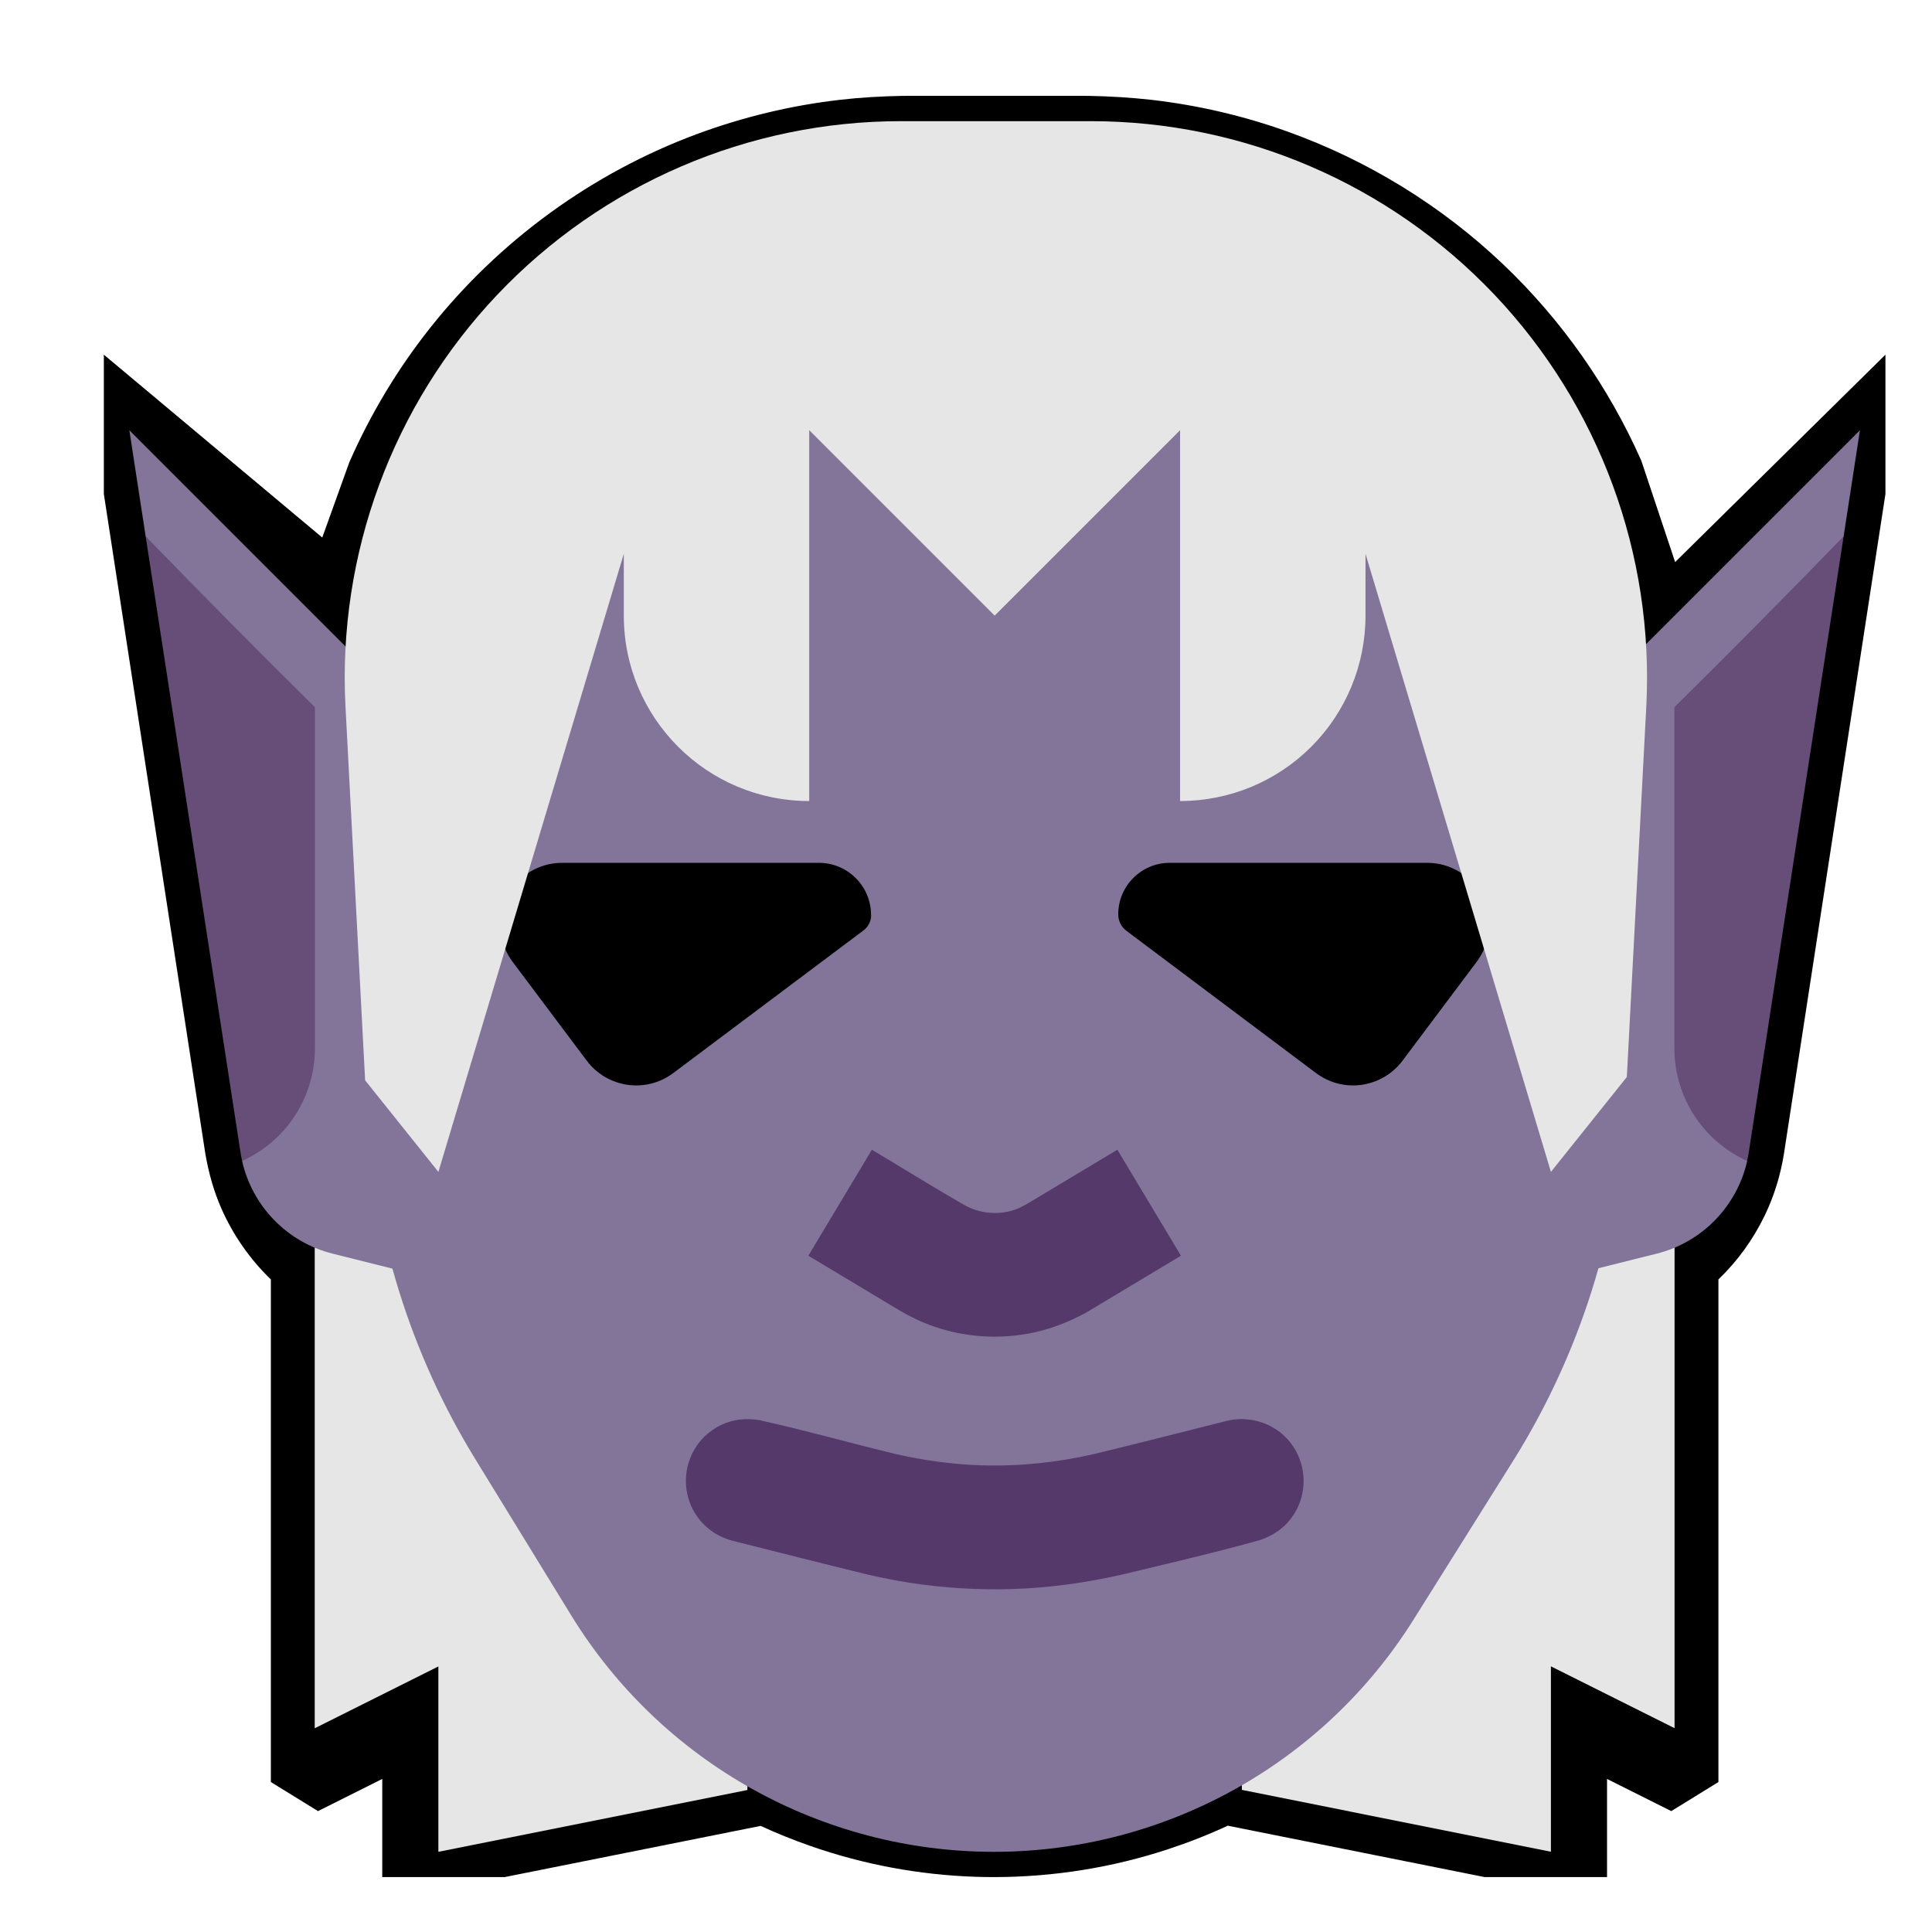
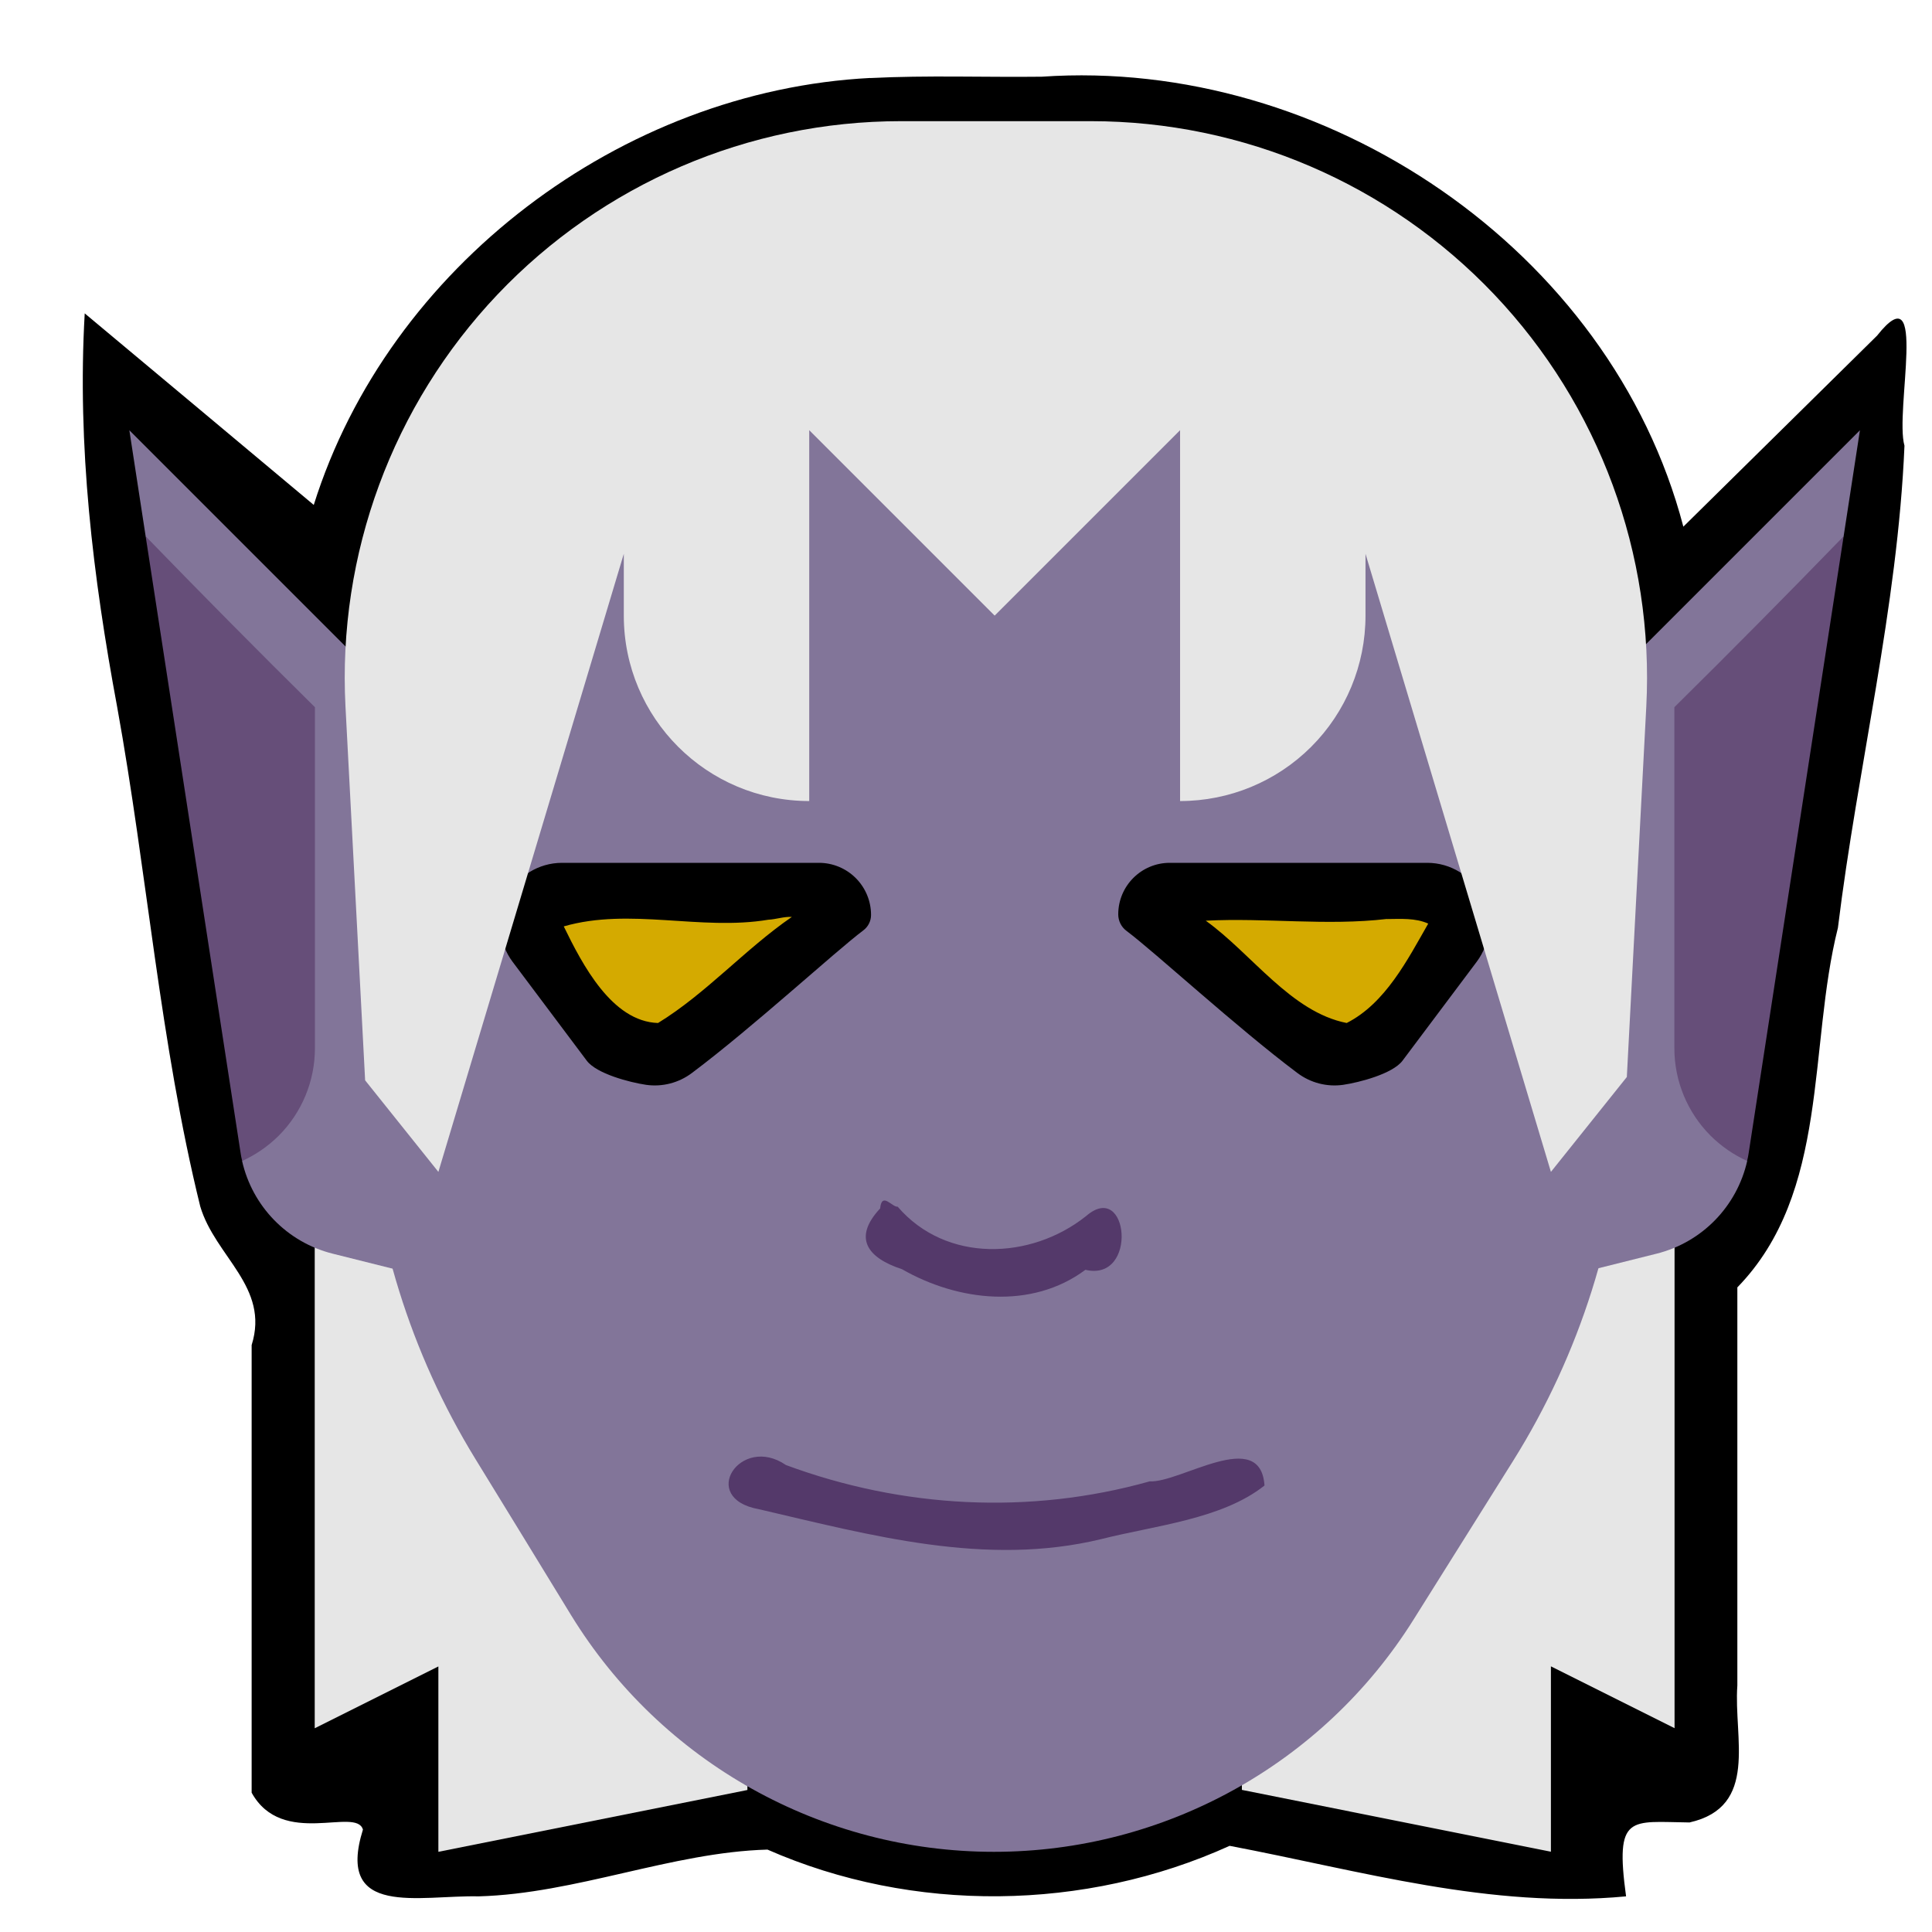
- <svg xmlns="http://www.w3.org/2000/svg" version="1.1" viewBox="0 0 20 20">
-   <defs>
-     <style type="text/css">.str0 {stroke:black;stroke-width:8.46}
+ <svg xmlns="http://www.w3.org/2000/svg" version="1.1" viewBox="0 0 20 20" id="svg15">
+   <defs id="defs2">
+     <style type="text/css" id="style1">.str0 {stroke:black;stroke-width:8.46}
    .fil0 {fill:none}
    .fil1 {fill:black}</style>
-     <style type="text/css">.fil0 {fill:black}</style>
+     <style type="text/css" id="style2">.fil0 {fill:black}</style>
    <clipPath id="b">
-       <path d="m5.497 11.472c-0.129-2.465 0.76-4.876 2.459-6.667 1.7-1.791 4.06-2.805 6.529-2.805h3.07c2.469 0 4.829 1.014 6.529 2.805 1.699 1.791 2.588 4.202 2.459 6.667-0.129 2.453-0.258 4.91-0.353 6.72-0.099 1.868-0.671 3.68-1.665 5.265-0.537 0.857-1.155 1.843-1.746 2.786-1.465 2.338-4.03 3.757-6.789 3.757-2.79 0-5.379-1.449-6.839-3.826-0.573-0.934-1.169-1.906-1.688-2.75-0.96-1.564-1.513-3.344-1.61-5.178-0.095-1.815-0.225-4.296-0.356-6.774z" style="clip-rule:evenodd" />
+       <path d="m5.497 11.472c-0.129-2.465 0.76-4.876 2.459-6.667 1.7-1.791 4.06-2.805 6.529-2.805h3.07c2.469 0 4.829 1.014 6.529 2.805 1.699 1.791 2.588 4.202 2.459 6.667-0.129 2.453-0.258 4.91-0.353 6.72-0.099 1.868-0.671 3.68-1.665 5.265-0.537 0.857-1.155 1.843-1.746 2.786-1.465 2.338-4.03 3.757-6.789 3.757-2.79 0-5.379-1.449-6.839-3.826-0.573-0.934-1.169-1.906-1.688-2.75-0.96-1.564-1.513-3.344-1.61-5.178-0.095-1.815-0.225-4.296-0.356-6.774z" style="clip-rule:evenodd" id="path2" />
    </clipPath>
  </defs>
-   <path d="m23.424-16.407h37.22v37.22h-37.22z" style="fill:none;stroke-width:1.163" />
-   <path d="m0.059-0.025h20.475v20.475h-20.475z" style="fill:none;stroke-width:.64" />
-   <path d="m11.185 0.992 0.089 5.7627e-4c0.216 0.004 0.432 0.017 0.647 0.041 0.478 0.055 0.95 0.165 1.403 0.327 0.831 0.297 1.598 0.768 2.238 1.377 0.605 0.576 1.092 1.27 1.429 2.032l0.35 1.049 2.177-2.147v1.442l-1.051 6.832-0.013 0.074c-0.016 0.075-0.019 0.094-0.039 0.168-0.037 0.137-0.086 0.27-0.148 0.398-0.119 0.246-0.281 0.47-0.478 0.659v5.203l-0.488 0.301-0.665-0.333v1.016h-1.267l-2.659-0.532c-0.201 0.093-0.407 0.174-0.617 0.243-0.579 0.191-1.188 0.288-1.798 0.289h-0.005c-0.062 0-0.124-0.001-0.187-0.003-0.585-0.019-1.166-0.127-1.719-0.321-0.173-0.061-0.343-0.129-0.51-0.206l-2.65 0.53h-1.267v-1.016l-0.665 0.333-0.488-0.301v-5.203c-0.217-0.209-0.392-0.46-0.513-0.736-0.08-0.181-0.131-0.369-0.165-0.563l-1.051-6.832v-1.442l2.261 1.893 0.28-0.779c0.218-0.496 0.498-0.964 0.835-1.389 0.717-0.906 1.681-1.607 2.764-2.009 0.476-0.176 0.973-0.296 1.478-0.354 0.215-0.025 0.43-0.037 0.647-0.041l0.089-5.7627e-4z" style="stroke-width:.576" />
-   <path d="m7.737 10.212v8.318l-3.199 0.64v-1.919l-1.28 0.64v-7.678zm9.598 0v7.678l-1.28-0.64v1.919l-3.199-0.64v-8.318z" style="fill:#e6e6e6;stroke-width:.64" />
-   <path d="m19.085 5.553-0.072 0.13-0.957 6.226s0.015 0.102 0.031 0.109c-0.106 0.469-0.466 0.842-0.938 0.96-0.748 0.187-1.734 0.434-1.734 0.434v-5.119l3.839-3.839z" style="fill:#827599;stroke-width:.64" />
-   <path d="m1.508 5.553 0.072 0.13 0.957 6.226s-0.015 0.102-0.031 0.109c0.106 0.469 0.466 0.842 0.938 0.96 0.748 0.187 1.734 0.434 1.734 0.434v-5.119l-3.839-3.839z" style="fill:#827599;stroke-width:.64" />
-   <path d="m19.085 5.553-0.982 6.378c-0.004 0.029-0.01 0.059-0.017 0.087-0.139-0.063-0.267-0.151-0.378-0.261-0.24-0.24-0.375-0.566-0.375-0.905v-3.531c0.59-0.583 1.173-1.172 1.751-1.768z" style="fill:#664e79;stroke-width:.64" />
-   <path d="m1.508 5.553 0.982 6.378c0.004 0.029 0.01 0.059 0.017 0.087 0.139-0.063 0.267-0.151 0.378-0.261 0.24-0.24 0.375-0.566 0.375-0.905v-3.531c-0.59-0.583-1.173-1.172-1.751-1.768z" style="fill:#664e79;stroke-width:.64" />
-   <path d="m3.576 7.315c-0.083-1.577 4.171-4.781 5.751-4.781h1.964c1.58 0 5.833 3.204 5.751 4.781-0.079 1.496-0.157 2.994-0.218 4.134-0.068 1.304-0.468 2.568-1.161 3.675-0.322 0.514-0.683 1.09-1.03 1.642-0.937 1.496-2.579 2.404-4.344 2.404-1.785 0-3.442-0.927-4.376-2.448-0.335-0.547-0.684-1.115-0.995-1.621-0.67-1.092-1.056-2.335-1.123-3.614-0.06-1.144-0.139-2.659-0.219-4.172z" style="fill:#827599;stroke-width:.64" />
-   <path d="m9.017 9.471c0-0.143-0.057-0.28-0.158-0.381-0.101-0.101-0.238-0.158-0.381-0.158h-2.66c-0.242 0-0.464 0.137-0.572 0.354-0.109 0.217-0.085 0.476 0.06 0.67 0.264 0.352 0.548 0.731 0.768 1.024 0.102 0.136 0.253 0.225 0.422 0.25 0.168 0.024 0.338-0.02 0.474-0.122 0.636-0.477 1.673-1.254 1.967-1.475 0.051-0.038 0.081-0.097 0.081-0.161zm2.559-0.006c0-0.294 0.239-0.533 0.533-0.533h2.666c0.242 0 0.464 0.137 0.572 0.354 0.109 0.217 0.085 0.476-0.06 0.67-0.264 0.352-0.548 0.731-0.768 1.024-0.102 0.136-0.253 0.225-0.422 0.25-0.168 0.024-0.338-0.02-0.474-0.122-0.632-0.474-1.661-1.246-1.962-1.472-0.054-0.04-0.085-0.104-0.085-0.17v-6.4e-4z" style="stroke-width:.64" />
-   <path d="m3.576 7.315c-0.083-1.577 0.486-3.12 1.573-4.266 1.088-1.146 2.598-1.795 4.178-1.795h1.964c1.58 0 3.09 0.649 4.178 1.795 1.087 1.146 1.656 2.689 1.573 4.266-0.083 1.569-0.165 3.142-0.226 4.3-0.063 1.195-0.429 2.355-1.065 3.369-0.344 0.548-0.739 1.179-1.117 1.783-0.937 1.496-2.579 2.404-4.344 2.404-1.785 0-3.442-0.927-4.376-2.448-0.367-0.598-0.748-1.22-1.08-1.76-0.614-1.001-0.968-2.14-1.03-3.313-0.061-1.161-0.144-2.749-0.228-4.334z" style="fill:none;stroke-width:.64" />
-   <g transform="matrix(.63983 0 0 .63983 .059322 -.025424)" clip-path="url(#b)">
-     <path d="m16 10-3-3v6c-1.657 0-3-1.343-3-3v-1l-3 10-2-2.5v-15.5h22v15.5l-2 2.5-3-10v1.002c0 0.795-0.316 1.558-0.878 2.12s-1.325 0.878-2.12 0.878h-2e-3v-6z" style="fill:#e6e6e6" />
+   <path d="m23.424-16.407h37.22v37.22h-37.22z" style="fill:none;stroke-width:1.163" id="path3" />
+   <path d="m0.059-0.025h20.475v20.475h-20.475z" style="fill:none;stroke-width:.64" id="path4" />
+   <path id="path5" style="stroke-width:0.576" d="M 9.01,0.807 C 6.434,0.939 4.023,2.758 3.248,5.227 2.458,4.566 1.668,3.904 0.877,3.244 c -0.079,1.373 0.085,2.727 0.336,4.075 0.311,1.717 0.443,3.477 0.86,5.17 0.155,0.521 0.721,0.833 0.532,1.435 -1e-7,1.545 0,3.09 0,4.634 0.318,0.574 1.084,0.142 1.152,0.382 -0.286,0.916 0.583,0.677 1.199,0.691 1.006,-0.028 2.001,-0.457 2.989,-0.484 1.506,0.662 3.289,0.639 4.784,-0.039 1.36,0.258 2.705,0.656 4.104,0.523 -0.117,-0.857 0.041,-0.772 0.657,-0.765 0.72,-0.163 0.455,-0.876 0.495,-1.418 0,-1.374 0,-2.747 0,-4.121 0.957,-0.984 0.73,-2.486 1.041,-3.722 0.204,-1.666 0.618,-3.315 0.689,-4.991 -0.103,-0.36 0.251,-1.815 -0.284,-1.139 -0.668,0.659 -1.336,1.318 -2.005,1.977 -0.752,-2.87 -3.709,-4.86 -6.642,-4.658 -0.592,0.007 -1.184,-0.016 -1.776,0.014 z" />
+   <path d="m7.737 10.212v8.318l-3.199 0.64v-1.919l-1.28 0.64v-7.678zm9.598 0v7.678l-1.28-0.64v1.919l-3.199-0.64v-8.318z" style="fill:#e6e6e6;stroke-width:.64" id="path6" />
+   <path d="m19.085 5.553-0.072 0.13-0.957 6.226s0.015 0.102 0.031 0.109c-0.106 0.469-0.466 0.842-0.938 0.96-0.748 0.187-1.734 0.434-1.734 0.434v-5.119l3.839-3.839z" style="fill:#827599;stroke-width:.64" id="path7" />
+   <path d="m1.508 5.553 0.072 0.13 0.957 6.226s-0.015 0.102-0.031 0.109c0.106 0.469 0.466 0.842 0.938 0.96 0.748 0.187 1.734 0.434 1.734 0.434v-5.119l-3.839-3.839z" style="fill:#827599;stroke-width:.64" id="path8" />
+   <path d="m19.085 5.553-0.982 6.378c-0.004 0.029-0.01 0.059-0.017 0.087-0.139-0.063-0.267-0.151-0.378-0.261-0.24-0.24-0.375-0.566-0.375-0.905v-3.531c0.59-0.583 1.173-1.172 1.751-1.768z" style="fill:#664e79;stroke-width:.64" id="path9" />
+   <path d="m1.508 5.553 0.982 6.378c0.004 0.029 0.01 0.059 0.017 0.087 0.139-0.063 0.267-0.151 0.378-0.261 0.24-0.24 0.375-0.566 0.375-0.905v-3.531c-0.59-0.583-1.173-1.172-1.751-1.768z" style="fill:#664e79;stroke-width:.64" id="path10" />
+   <path d="M 3.576,7.315 C 3.494,5.737 7.748,2.534 9.327,2.534 h 1.964 c 1.58,0 5.833,3.204 5.751,4.781 -0.079,1.496 -0.157,2.994 -0.218,4.134 -0.068,1.304 -0.468,2.568 -1.161,3.675 -0.322,0.514 -0.683,1.09 -1.03,1.642 -0.937,1.496 -2.579,2.404 -4.344,2.404 -1.785,0 -3.442,-0.927 -4.376,-2.448 C 5.579,16.174 5.23,15.607 4.92,15.101 4.25,14.008 3.863,12.766 3.796,11.486 3.736,10.342 3.657,8.827 3.577,7.314 Z" style="fill:#827599;stroke-width:0.64" id="path11" />
+   <path d="M 9.017,9.471 C 9.017,9.328 8.96,9.191 8.859,9.09 8.758,8.989 8.621,8.932 8.478,8.932 h -2.66 c -0.242,0 -0.464,0.137 -0.572,0.354 -0.109,0.217 -0.085,0.476 0.06,0.67 0.264,0.352 0.548,0.731 0.768,1.024 0.102,0.136 0.446,0.225 0.614,0.25 0.168,0.024 0.338,-0.02 0.474,-0.122 C 7.798,10.631 8.642,9.853 8.936,9.632 8.987,9.594 9.017,9.535 9.017,9.472 Z m 2.559,-0.006 c 0,-0.294 0.239,-0.533 0.533,-0.533 h 2.666 c 0.242,0 0.464,0.137 0.572,0.354 0.109,0.217 0.085,0.476 -0.06,0.67 -0.264,0.352 -0.548,0.731 -0.768,1.024 -0.102,0.136 -0.446,0.225 -0.614,0.25 -0.168,0.024 -0.338,-0.02 -0.474,-0.122 -0.632,-0.474 -1.469,-1.246 -1.77,-1.472 -0.054,-0.04 -0.085,-0.104 -0.085,-0.17 v -6.4e-4 z" style="stroke-width:0.64" id="path12" />
+   <path d="m3.576 7.315c-0.083-1.577 0.486-3.12 1.573-4.266 1.088-1.146 2.598-1.795 4.178-1.795h1.964c1.58 0 3.09 0.649 4.178 1.795 1.087 1.146 1.656 2.689 1.573 4.266-0.083 1.569-0.165 3.142-0.226 4.3-0.063 1.195-0.429 2.355-1.065 3.369-0.344 0.548-0.739 1.179-1.117 1.783-0.937 1.496-2.579 2.404-4.344 2.404-1.785 0-3.442-0.927-4.376-2.448-0.367-0.598-0.748-1.22-1.08-1.76-0.614-1.001-0.968-2.14-1.03-3.313-0.061-1.161-0.144-2.749-0.228-4.334z" style="fill:none;stroke-width:.64" id="path13" />
+   <g transform="matrix(.63983 0 0 .63983 .059322 -.025424)" clip-path="url(#b)" id="g14">
+     <path d="m16 10-3-3v6c-1.657 0-3-1.343-3-3v-1l-3 10-2-2.5v-15.5h22v15.5l-2 2.5-3-10v1.002c0 0.795-0.316 1.558-0.878 2.12s-1.325 0.878-2.12 0.878h-2e-3v-6z" style="fill:#e6e6e6" id="path14" />
  </g>
-   <path d="m12.879 14.691c0.109 0.006 0.212 0.034 0.306 0.091 0.052 0.031 0.099 0.068 0.139 0.112 0.175 0.187 0.22 0.469 0.114 0.702-0.035 0.076-0.085 0.146-0.146 0.203-0.072 0.066-0.155 0.111-0.246 0.143-0.476 0.133-0.958 0.244-1.439 0.36-0.373 0.084-0.752 0.136-1.134 0.148-0.352 0.01-0.705-0.011-1.053-0.065-0.145-0.022-0.29-0.052-0.433-0.084-0.469-0.114-0.936-0.234-1.404-0.351-0.093-0.026-0.179-0.067-0.253-0.129-0.065-0.054-0.118-0.12-0.157-0.194-0.028-0.053-0.048-0.11-0.06-0.169-0.044-0.213 0.026-0.44 0.184-0.591 0.052-0.049 0.112-0.09 0.177-0.12 0.122-0.056 0.254-0.068 0.386-0.046 0.476 0.105 0.946 0.239 1.42 0.353 0.29 0.065 0.585 0.106 0.882 0.115 0.39 0.012 0.777-0.029 1.156-0.115 0.463-0.112 0.923-0.23 1.385-0.346 0.036-0.008 0.035-0.008 0.071-0.013 0.036-0.004 0.071-0.006 0.107-0.005zm-0.654-1.692-0.946 0.568-0.052 0.03c-0.154 0.082-0.315 0.147-0.485 0.188-0.355 0.084-0.732 0.066-1.077-0.054-0.123-0.043-0.239-0.099-0.351-0.164l-0.946-0.568 0.658-1.097c0.321 0.192 0.637 0.389 0.961 0.575 0.147 0.079 0.317 0.102 0.479 0.058 0.058-0.016 0.112-0.041 0.164-0.071l0.937-0.562c0.219 0.365 0.438 0.731 0.658 1.097z" style="fill:#54396a;stroke-width:.64" />
+   <path id="path15" style="fill:#54396a;stroke-width:0.64" d="m 9.111,12.51 c -0.284,0.304 -0.134,0.511 0.227,0.629 0.579,0.332 1.341,0.421 1.898,0.006 0.548,0.129 0.448,-0.938 0.008,-0.557 -0.574,0.458 -1.451,0.486 -1.951,-0.096 -0.06,0.005 -0.164,-0.159 -0.182,0.018 z m 2.787,2.826 c -1.241,0.348 -2.557,0.276 -3.762,-0.17 -0.47,-0.323 -0.911,0.343 -0.281,0.457 1.158,0.269 2.349,0.599 3.544,0.31 0.561,-0.142 1.252,-0.206 1.691,-0.555 -0.041,-0.61 -0.872,-0.024 -1.191,-0.043 z" />
+   <path id="path16" style="fill:#d4aa00;fill-opacity:1;stroke-width:0.64" d="M 7.953,9.521 C 7.252,9.638 6.521,9.392 5.836,9.59 6.029,9.986 6.335,10.575 6.812,10.59 7.311,10.284 7.714,9.824 8.197,9.492 8.116,9.487 8.034,9.517 7.953,9.521 Z m 6.404,-0.008 c -0.623,0.073 -1.25,-0.014 -1.875,0.018 0.477,0.343 0.882,0.946 1.459,1.059 0.402,-0.204 0.632,-0.659 0.844,-1.029 -0.134,-0.06 -0.285,-0.048 -0.428,-0.047 z" />
</svg>
